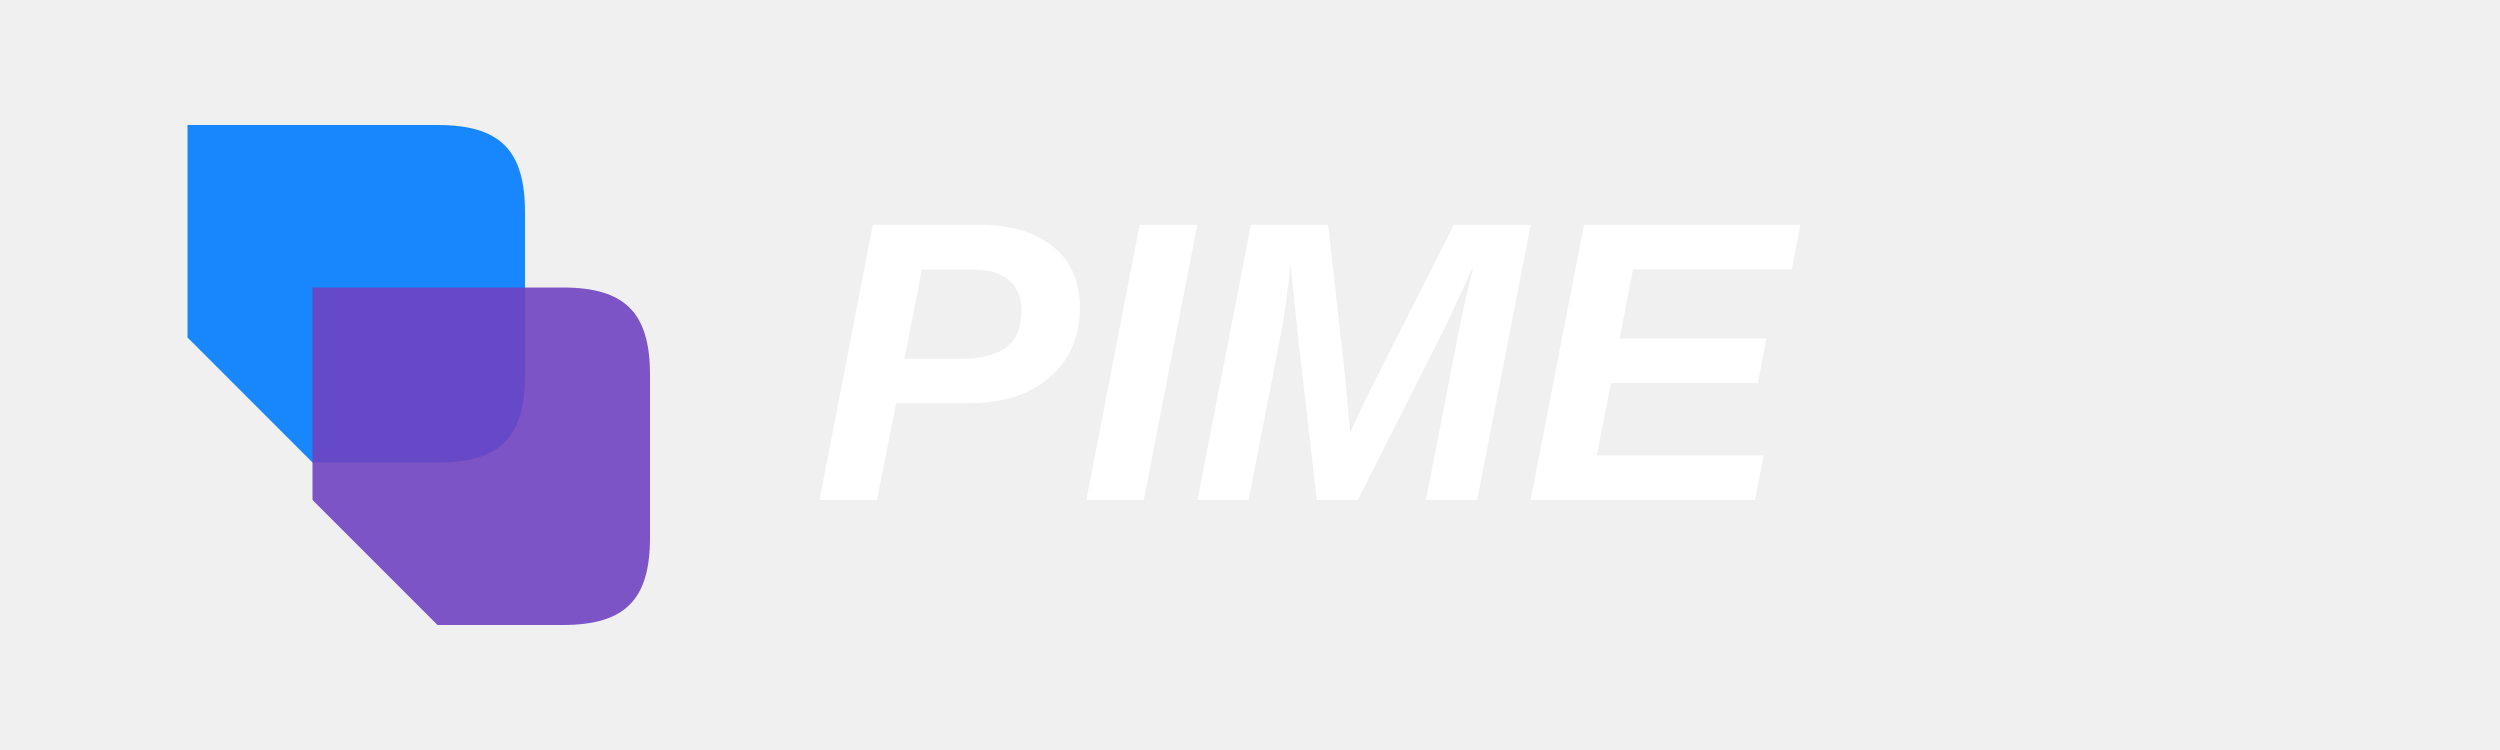
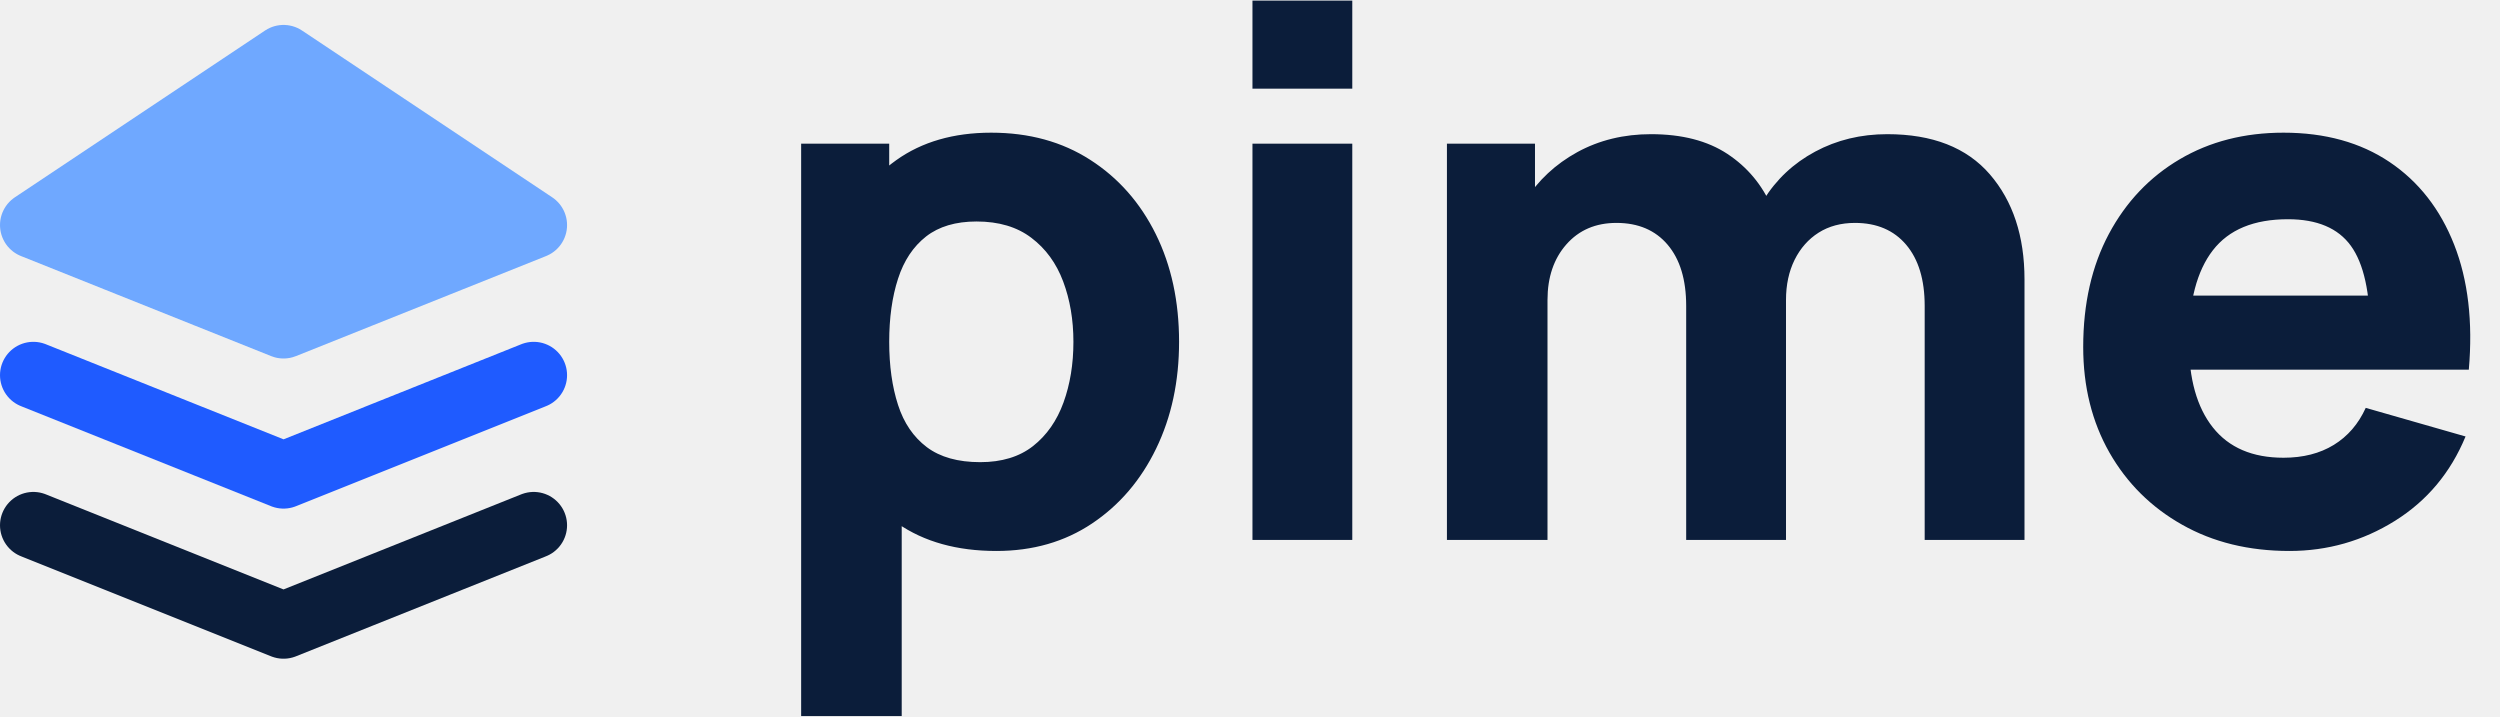
- <svg xmlns="http://www.w3.org/2000/svg" width="200" height="60" viewBox="0 0 200 60" fill="none">
-   <path d="M15 10 L35 10 C40 10 42 12 42 17 L42 30 C42 35 40 37 35 37 L25 37 L15 27 Z" fill="#007bff" opacity="0.9" />
-   <path d="M25 23 L45 23 C50 23 52 25 52 30 L52 43 C52 48 50 50 45 50 L35 50 L25 40 Z" fill="#6f42c1" opacity="0.9" />
-   <text x="65" y="40" font-family="Arial, sans-serif" font-size="32" font-weight="bold" fill="white" style="font-style: italic;">PIME</text>
+ <svg xmlns="http://www.w3.org/2000/svg" viewBox="0 0 299.79 85.8" width="300" height="86">
+   <g transform="translate(0 2.92)">
+     <g transform="translate(-16 -12)" stroke-linecap="round" stroke-linejoin="round" stroke-width="8">
+       <path d="M20 72 50 84 80 72" fill="none" stroke="#0B1D3A" />
+       <path d="M20 54 50 66 80 54" fill="none" stroke="#1F5BFF" />
+       <path d="M20 36 50 16 80 36 50 48Z" fill="#6FA8FF" stroke="#6FA8FF" />
+     </g>
+     <path transform="translate(90 61.76)" d="M29.48 1.32L29.48 1.32Q22.40 1.32 17.64-1.98Q12.89-5.28 10.49-10.96Q8.10-16.63 8.10-23.76L8.10-23.76Q8.10-30.89 10.47-36.56Q12.85-42.24 17.47-45.54Q22.09-48.84 28.86-48.84L28.86-48.84Q35.68-48.84 40.74-45.58Q45.80-42.33 48.60-36.67Q51.39-31.02 51.39-23.76L51.39-23.76Q51.39-16.63 48.64-10.96Q45.89-5.28 40.96-1.98Q36.04 1.32 29.48 1.32ZM18.13 21.12L6.07 21.12L6.07-47.52L16.63-47.52L16.63-14.96L18.13-14.96L18.13 21.12ZM27.54-9.33L27.54-9.33Q31.42-9.33 33.88-11.26Q36.34-13.20 37.53-16.48Q38.72-19.76 38.72-23.76L38.72-23.76Q38.72-27.72 37.49-31.00Q36.26-34.28 33.68-36.23Q31.11-38.19 27.10-38.19L27.10-38.19Q23.36-38.19 21.05-36.39Q18.74-34.58 17.69-31.33Q16.63-28.07 16.63-23.76L16.63-23.76Q16.63-19.45 17.69-16.19Q18.74-12.94 21.14-11.13Q23.54-9.33 27.54-9.33ZM72.16-54.12L60.19-54.12L60.19-64.68L72.16-64.68L72.16-54.12ZM72.16 0L60.19 0L60.19-47.52L72.16-47.52L72.16 0ZM152.77 0L140.80 0L140.80-28.07Q140.80-32.78 138.58-35.40Q136.36-38.02 132.44-38.02L132.44-38.02Q129.93-38.02 128.08-36.85Q126.24-35.68 125.20-33.59Q124.17-31.50 124.17-28.78L124.17-28.78L119.15-32.12Q119.15-37.00 121.46-40.74Q123.77-44.48 127.67-46.57Q131.56-48.66 136.31-48.66L136.31-48.66Q144.45-48.66 148.61-43.85Q152.77-39.03 152.77-31.24L152.77-31.24L152.77 0ZM95.57 0L83.51 0L83.51-47.52L94.07-47.52L94.07-31.77L95.57-31.77L95.57 0ZM124.17 0L112.20 0L112.20-28.07Q112.20-32.78 109.98-35.40Q107.76-38.02 103.84-38.02L103.84-38.02Q100.10-38.02 97.83-35.44Q95.57-32.87 95.57-28.78L95.57-28.78L90.55-32.30Q90.55-36.96 92.88-40.66Q95.22-44.35 99.15-46.51Q103.09-48.66 107.98-48.66L107.98-48.66Q113.56-48.66 117.15-46.29Q120.74-43.91 122.45-39.95Q124.17-35.99 124.17-31.24L124.17-31.24L124.17 0ZM184.54 1.32L184.54 1.32Q177.23 1.32 171.67-1.83Q166.10-4.97 162.95-10.49Q159.81-16.02 159.81-23.14L159.81-23.14Q159.81-30.93 162.89-36.70Q165.97-42.46 171.38-45.65Q176.79-48.84 183.83-48.84L183.83-48.84Q191.31-48.84 196.55-45.32Q201.78-41.80 204.29-35.42Q206.80-29.04 206.05-20.42L206.05-20.42L194.22-20.42L194.22-24.82Q194.22-32.08 191.91-35.27Q189.60-38.46 184.36-38.46L184.36-38.46Q178.24-38.46 175.36-34.74Q172.48-31.02 172.48-23.76L172.48-23.76Q172.48-17.12 175.36-13.49Q178.24-9.86 183.83-9.86L183.83-9.86Q187.35-9.86 189.86-11.40Q192.37-12.94 193.69-15.84L193.69-15.84L205.66-12.41Q202.97-5.90 197.19-2.29Q191.40 1.32 184.54 1.32ZM200.29-20.42L168.78-20.42L168.78-29.30L200.29-29.30L200.29-20.42Z" fill="#0B1D3A" />
+   </g>
</svg>
